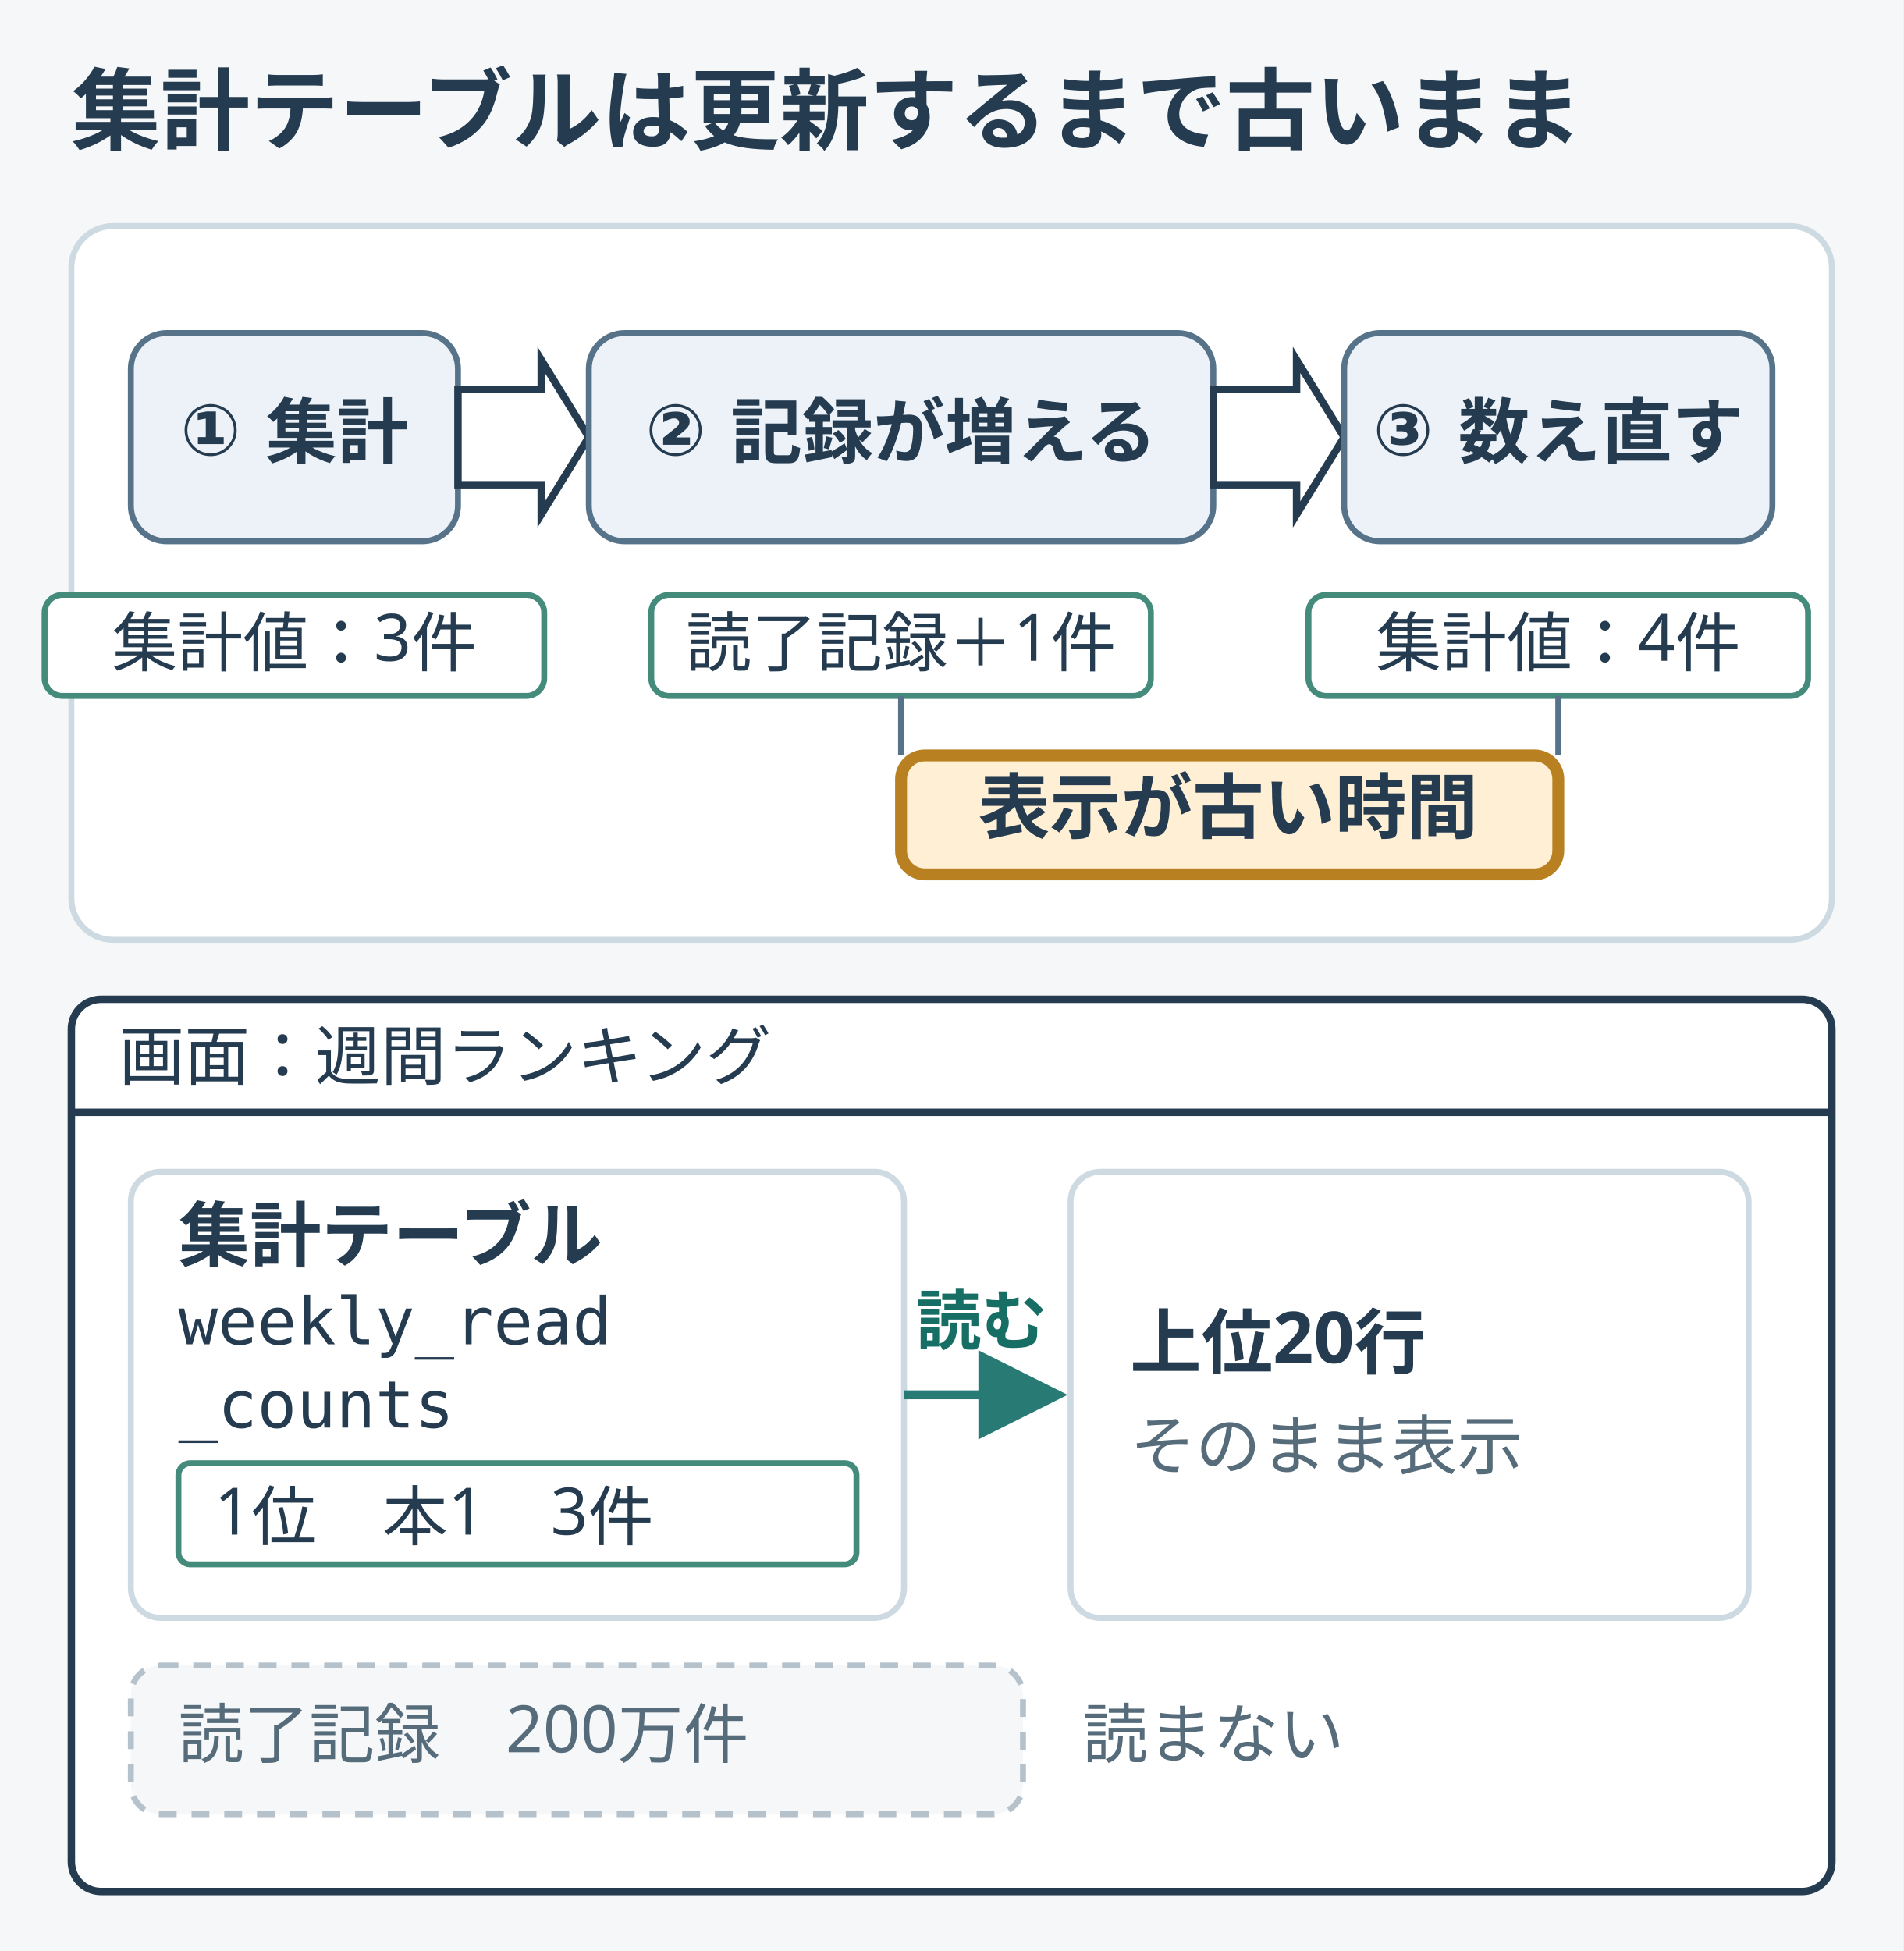
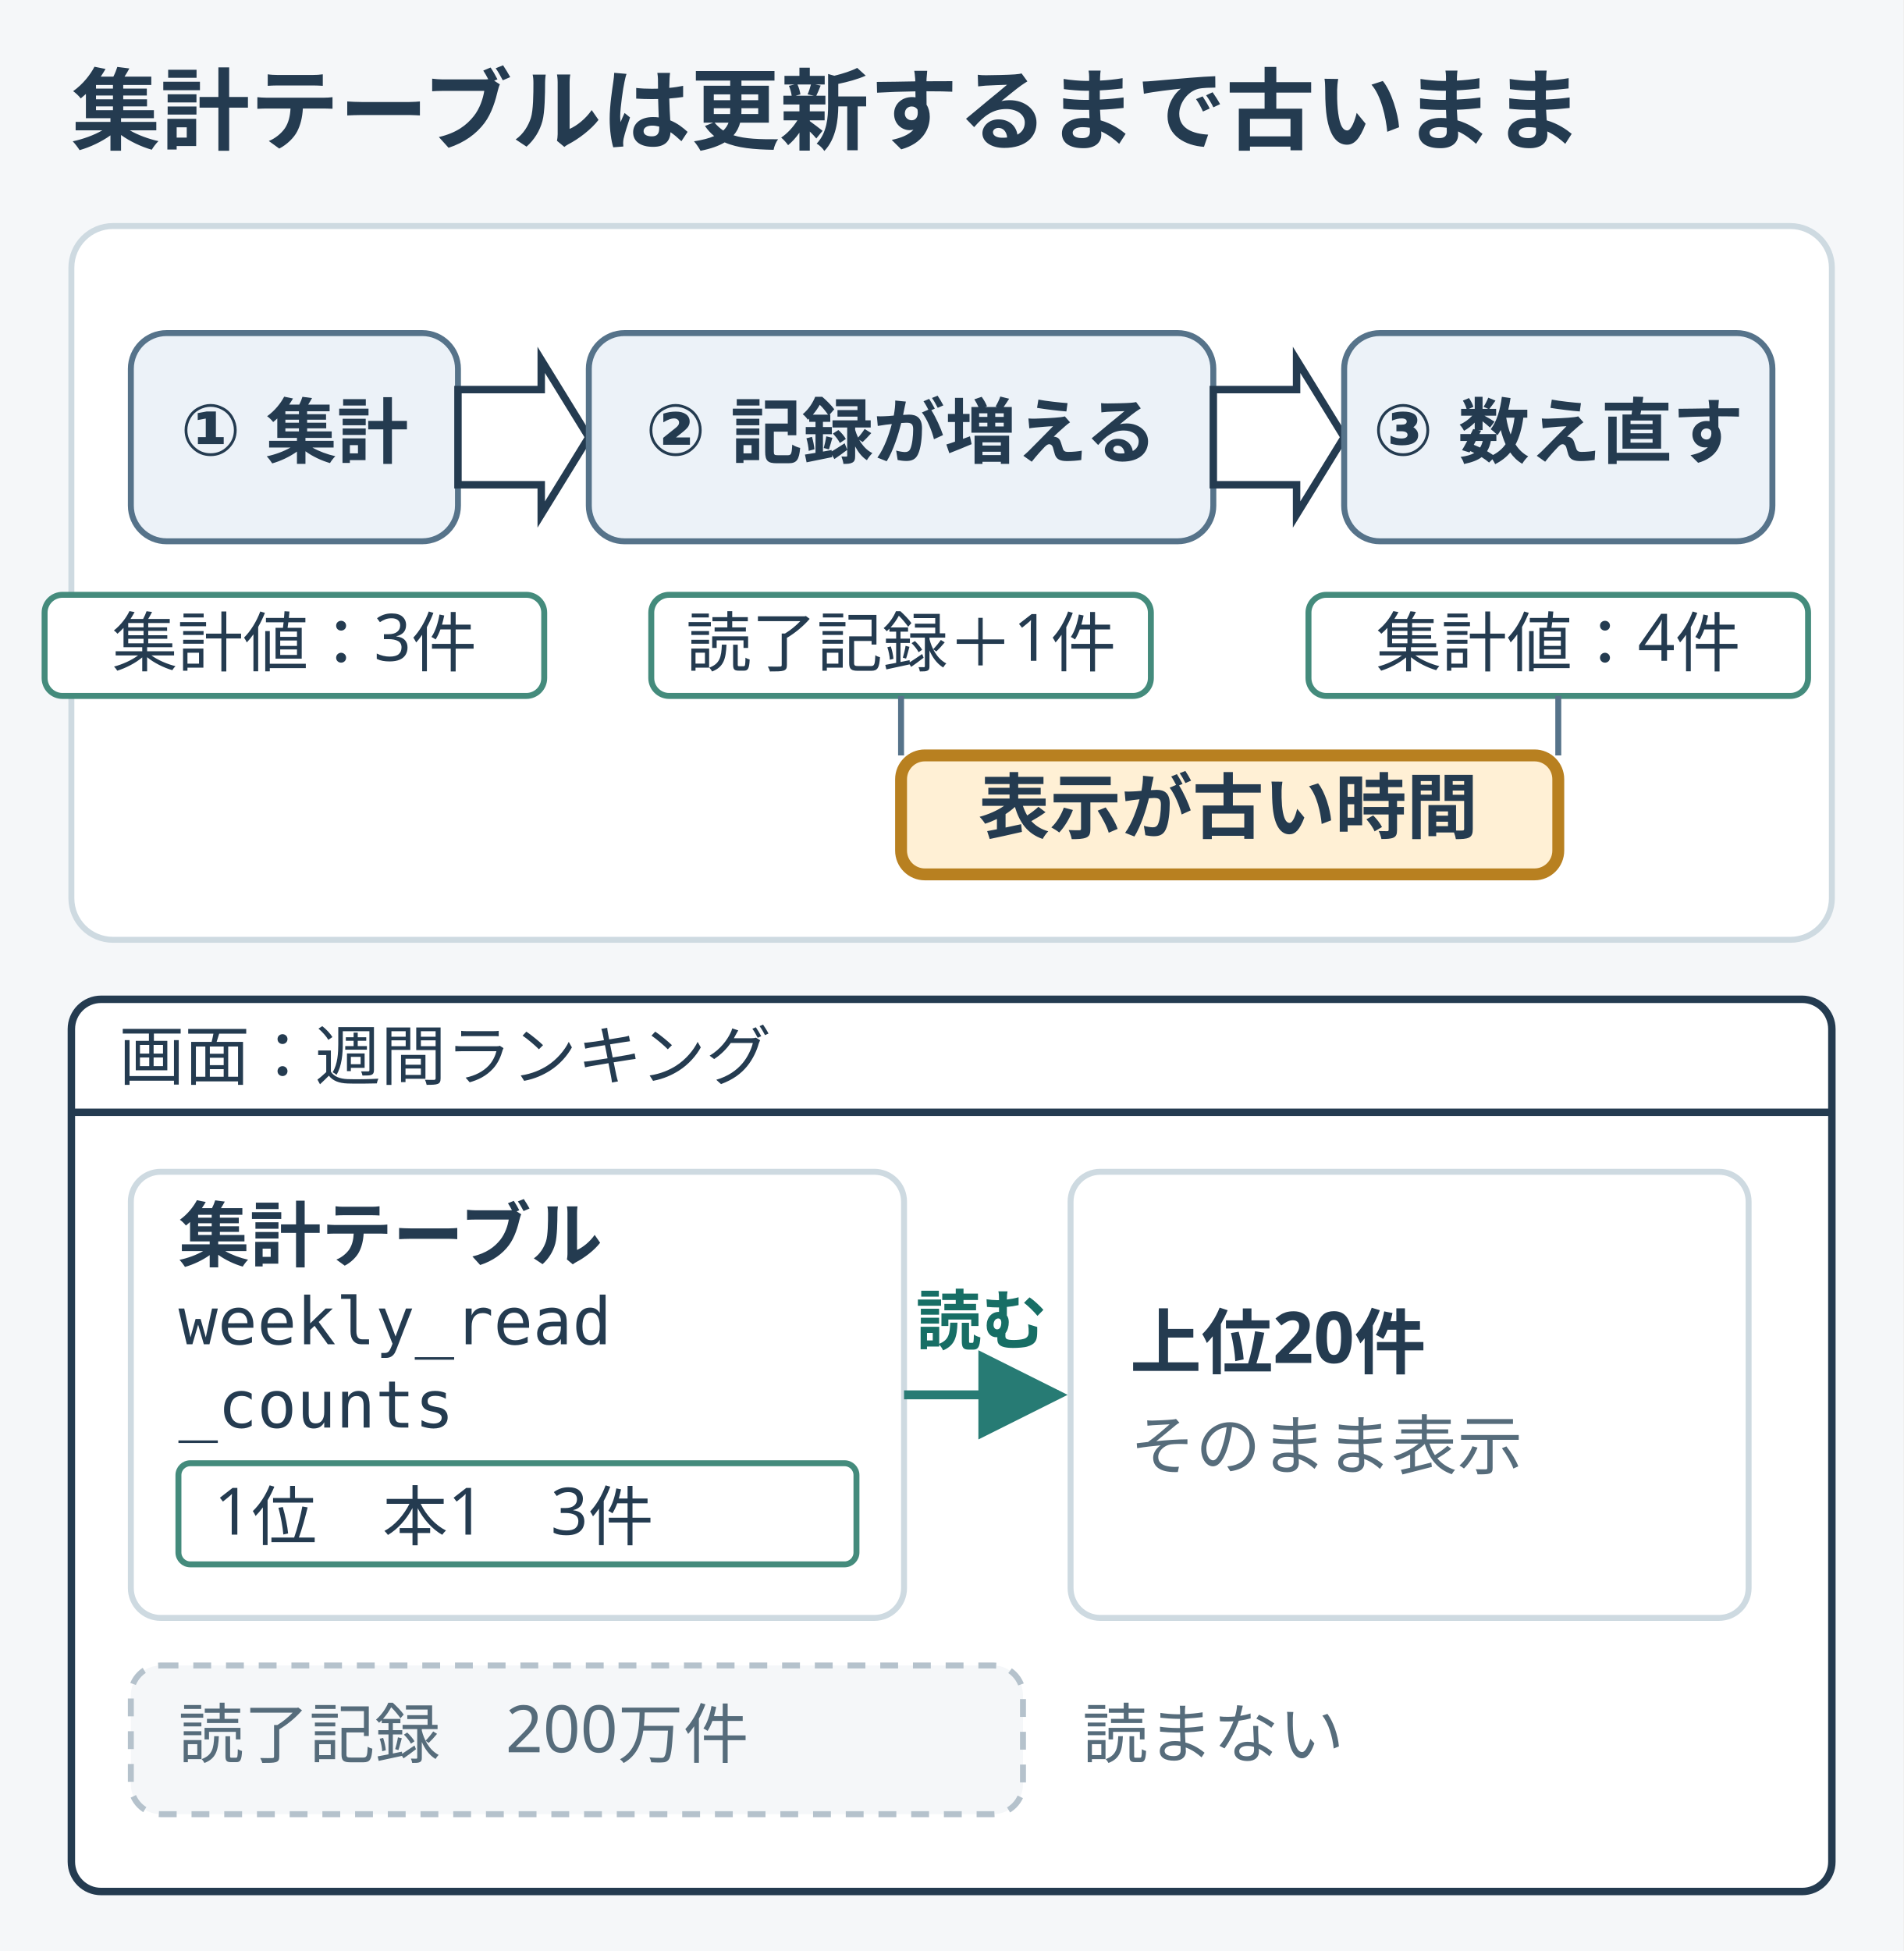
<svg xmlns="http://www.w3.org/2000/svg" width="640" height="656" viewBox="0 0 640 656" role="img" aria-labelledby="title">
  <defs>
    <marker id="flow" markerWidth="10" markerHeight="10" refX="9" refY="5" orient="auto">
      <path d="M0 0L10 5L0 10z" fill="#277b74" />
    </marker>
    <marker id="req" markerWidth="10" markerHeight="10" refX="9" refY="5" orient="auto">
      <path d="M0 0L10 5L0 10" fill="none" stroke="#945e11" stroke-width="2" />
    </marker>
    <marker id="ref" markerWidth="9" markerHeight="9" refX="8" refY="4.5" orient="auto">
      <path d="M0 0L9 4.5L0 9z" fill="#7d93a3" />
    </marker>
  </defs>
  <style>
text{font-family:"Hiragino Sans","Noto Sans JP",sans-serif;font-size:24px;fill:#243b50}
.h{font-size:30px;font-weight:700}.b{font-weight:700}.s{font-size:22px}.m{font-size:22px;fill:#566c7b}
.mono{font-family:ui-monospace,Menlo,monospace;font-size:22px}.tag{font-size:22px;font-weight:700;fill:#fff}
.teal{fill:#176e65}.brown{fill:#945e11}.real{fill:#176e65}
.panel{fill:#fff;stroke:#cedae1;stroke-width:2}.node{fill:#ecf2f8;stroke:#56738a;stroke-width:2}
.row{fill:#fff;stroke:#448b7c;stroke-width:2}.match{fill:#fff;stroke:#176e65;stroke-width:4}
.page{fill:#f7fbf9;stroke:#6d9f94;stroke-width:2}.ipage{fill:#f4f6f8;stroke:#6b7f8e;stroke-width:2}
.band{fill:#d5dde3;stroke:#92a7b5;stroke-width:2}.skip{fill:none;stroke:#b5c2cc;stroke-width:2;stroke-dasharray:6 5}
.hot{fill:#fff0d5;stroke:#b88020;stroke-width:4}.ghost{fill:#f5f7f9;stroke:#b5c2cc;stroke-width:2;stroke-dasharray:6 5}
.flow{fill:none;stroke:#277b74;stroke-width:3;marker-end:url(#flow)}.req{fill:none;stroke:#945e11;stroke-width:3;stroke-dasharray:8 6;marker-end:url(#req)}
.ref{fill:none;stroke:#7d93a3;stroke-width:2;marker-end:url(#ref)}.step{fill:#fff;stroke:#243b50;stroke-width:2.5}
.spine{fill:#e9f3f4;stroke:#243b50;stroke-width:1.5}
.work{fill:#fff;stroke:#56738a;stroke-width:2;stroke-dasharray:8 5}.val{fill:#dcefe8;stroke:#448b7c;stroke-width:2}.buffer{fill:#eaf6f1;stroke:#6d9f94;stroke-width:2}
.route{fill:#f4f6f8;stroke:#243b50;stroke-width:3}.leader{fill:none;stroke:#56738a;stroke-width:2}
.storage{fill:#ece7f5;stroke:#735f9f;stroke-width:2}.file{fill:#fff;stroke:#735f9f;stroke-width:2}
  .cmp{fill:#dfe5ea}
.swap{fill:#dcefe8;stroke:#243b50;stroke-width:4}
.big{font-size:56px;font-weight:700}
  </style>
  <rect width="640" height="656" fill="#f5f7f9" />
  <text x="24" y="48" class="h">集計テーブルは更新するまで古いまま</text>
  <g id="timeline">
    <rect x="24" y="76" width="592" height="240" rx="14" class="panel" />
    <rect x="44" y="112" width="110" height="70" rx="12" class="node" />
    <text x="99" y="153" text-anchor="middle" class="b">① 集計</text>
    <path d="M154 131 H182 V121 L198 147 L182 173 V163 H154 Z" class="step" />
    <rect x="198" y="112" width="210" height="70" rx="12" class="node" />
    <text x="303" y="153" text-anchor="middle" class="b">② 記録が増える</text>
    <path d="M408 131 H436 V121 L452 147 L436 173 V163 H408 Z" class="step" />
    <rect x="452" y="112" width="144" height="70" rx="12" class="node" />
    <text x="524" y="153" text-anchor="middle" class="b">③ 数え直す</text>
  </g>
  <g id="stage-values">
    <rect x="15" y="200" width="168" height="34" rx="6" class="row" />
    <text x="99" y="224" text-anchor="middle" class="s">集計値：3件</text>
    <rect x="219" y="200" width="168" height="34" rx="6" class="row" />
    <text x="303" y="224" text-anchor="middle" class="s">読了記録＋1件</text>
    <rect x="440" y="200" width="168" height="34" rx="6" class="row" />
    <text x="524" y="224" text-anchor="middle" class="s">集計値：4件</text>
  </g>
  <g id="stale-band">
    <path d="M303 234 V254" class="leader" />
    <path d="M524 234 V254" class="leader" />
    <rect x="303" y="254" width="221" height="40" rx="8" class="hot" />
    <text x="413" y="280" text-anchor="middle" class="b">表示が古い時間</text>
  </g>
  <g id="screen">
    <rect x="24" y="336" width="592" height="300" rx="10" fill="#fff" stroke="#243b50" stroke-width="2.5" />
    <path d="M24 374 H616" fill="none" stroke="#243b50" stroke-width="2.5" />
    <text x="40" y="363" class="s">画面：週間ランキング</text>
    <rect x="44" y="394" width="260" height="150" rx="10" class="panel" />
    <text x="60" y="424" class="b">集計テーブル</text>
    <text x="60" y="452" class="mono">weekly_read</text>
    <text x="60" y="480" class="mono">_counts</text>
    <rect x="60" y="492" width="228" height="34" rx="4" class="row" />
    <text x="72" y="516" class="s">1位　本1　3件</text>
    <rect x="360" y="394" width="228" height="150" rx="10" class="panel" />
-     <text x="380" y="460" class="b">上位20行</text>
+     <text x="380" y="460" class="b">上位20件</text>
    <text x="380" y="494" class="m">そのまま表示</text>
    <path d="M304 469 H356" class="flow" />
    <text x="330" y="452" text-anchor="middle" class="s b teal">読む</text>
    <rect x="44" y="560" width="300" height="50" rx="10" class="ghost" />
    <text x="60" y="591" class="m">読了記録　200万件</text>
    <text x="364" y="591" class="m">読まない</text>
  </g>
</svg>
